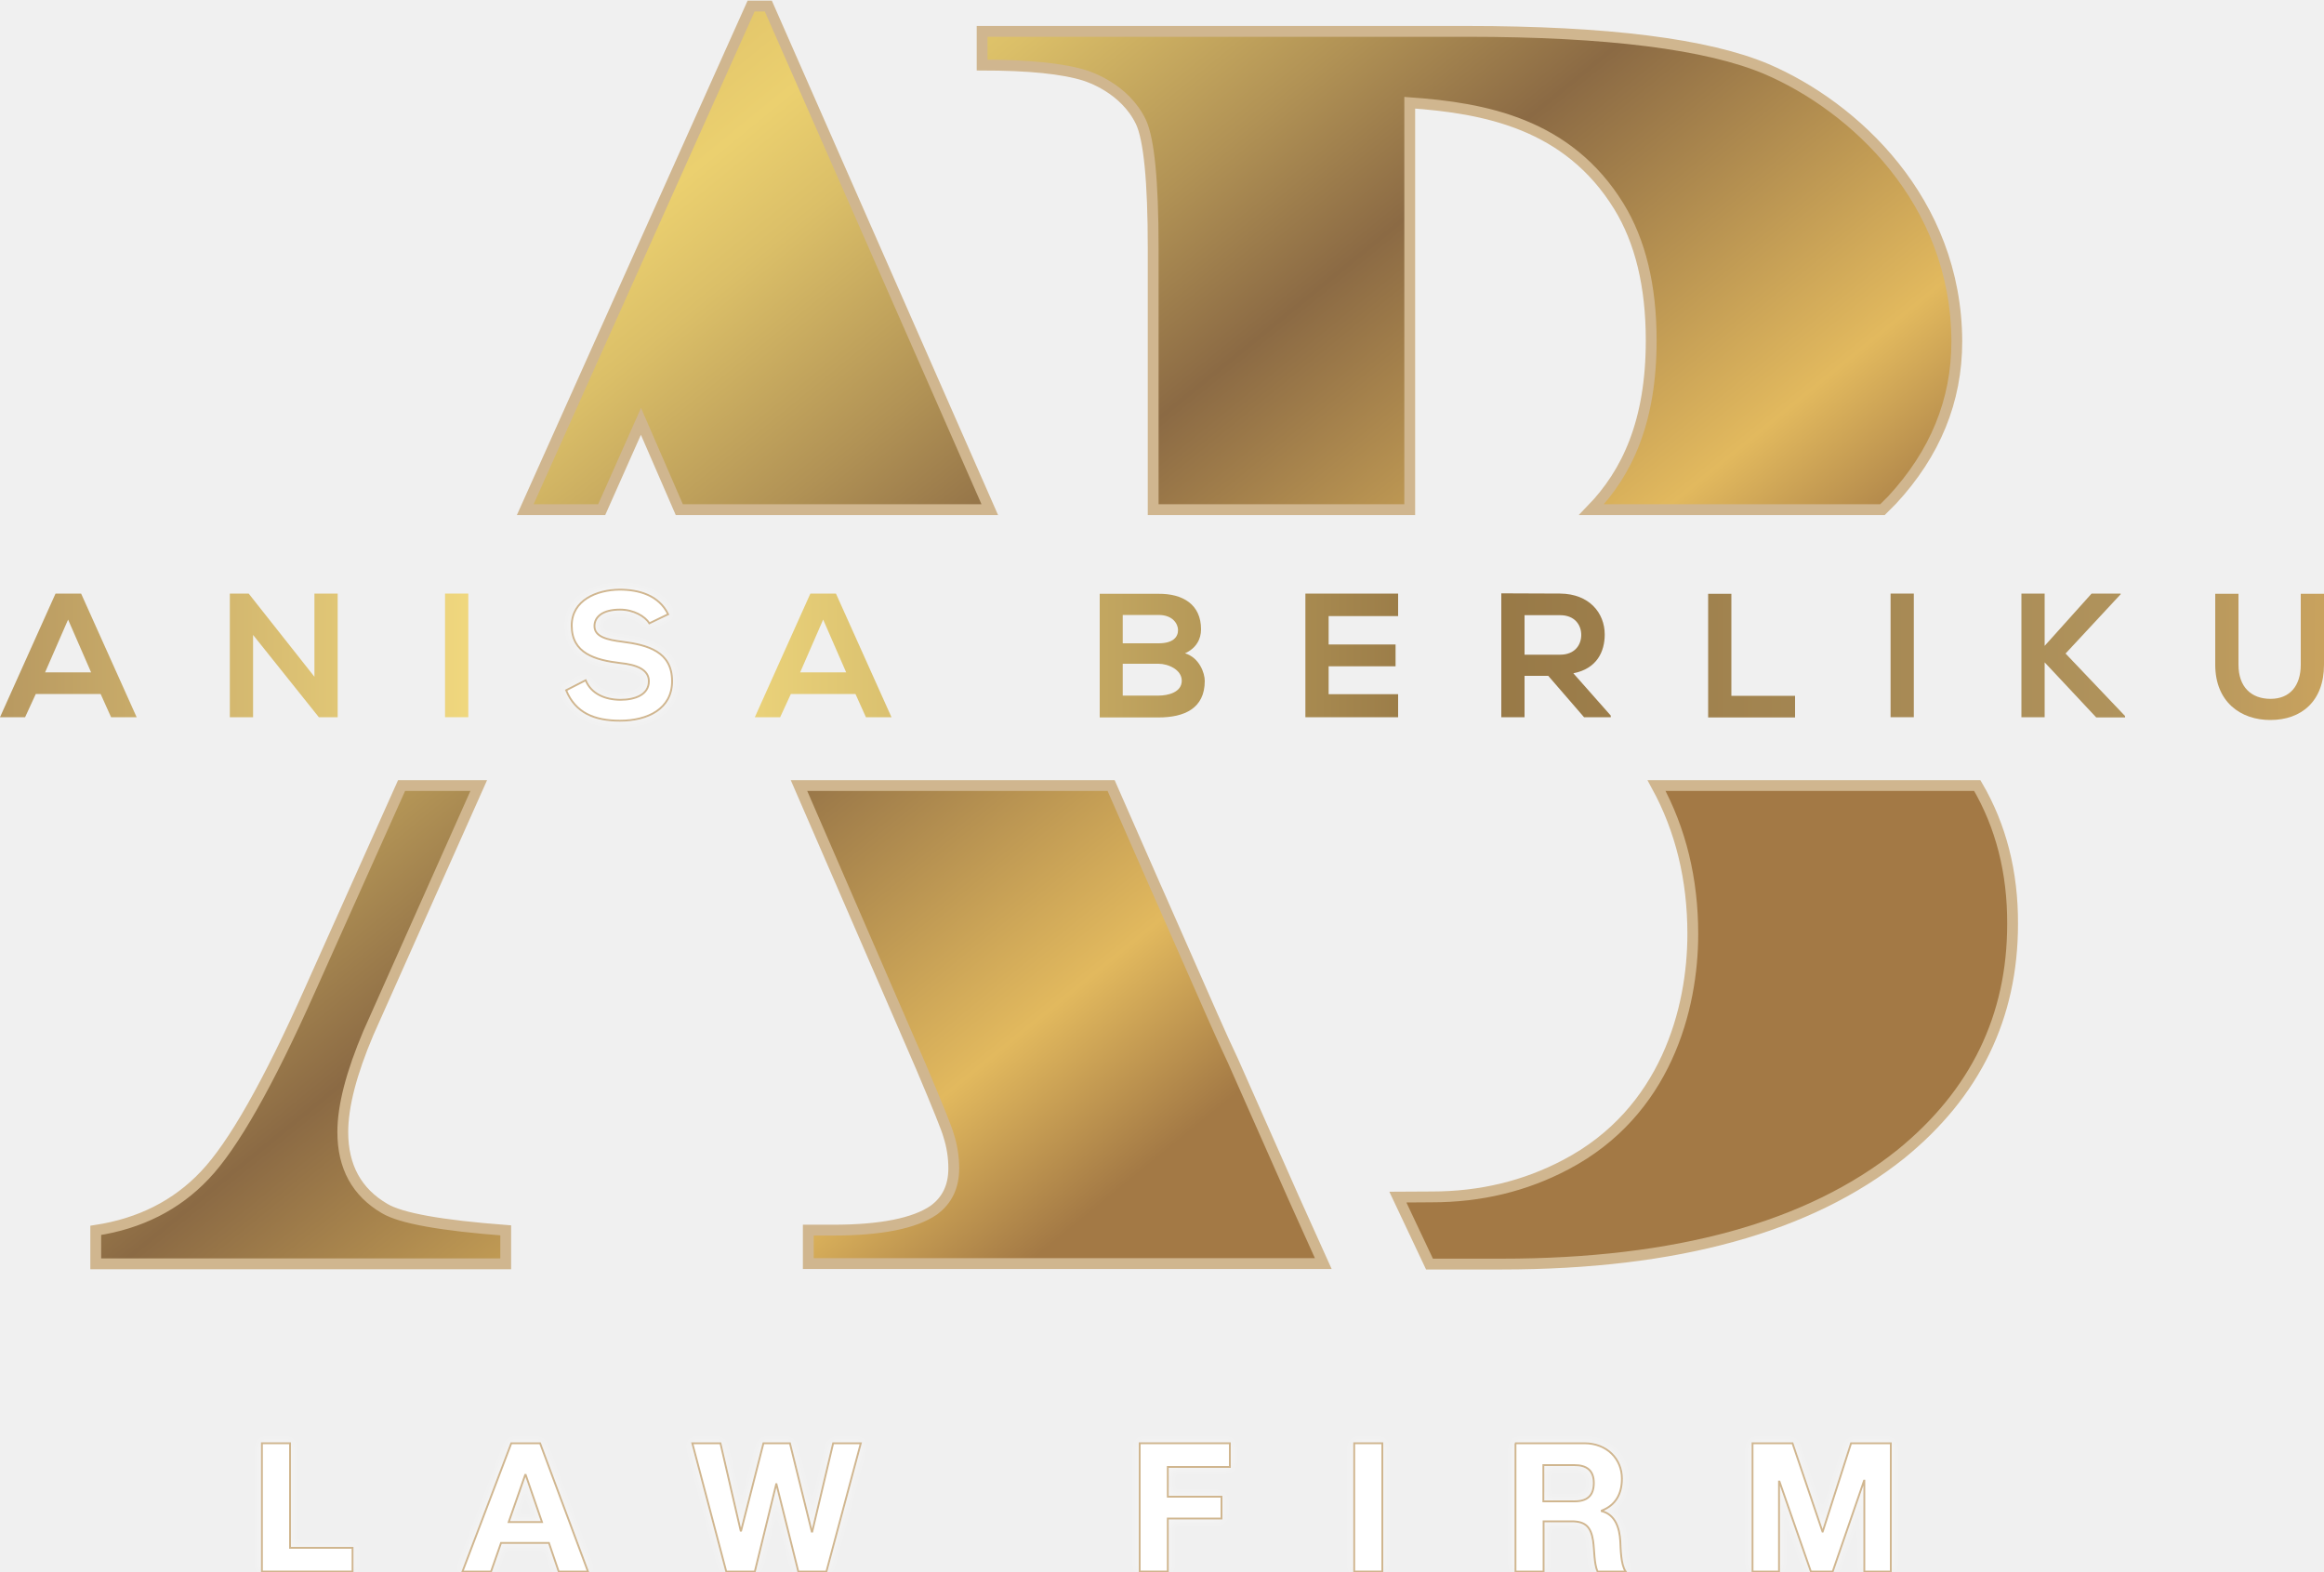
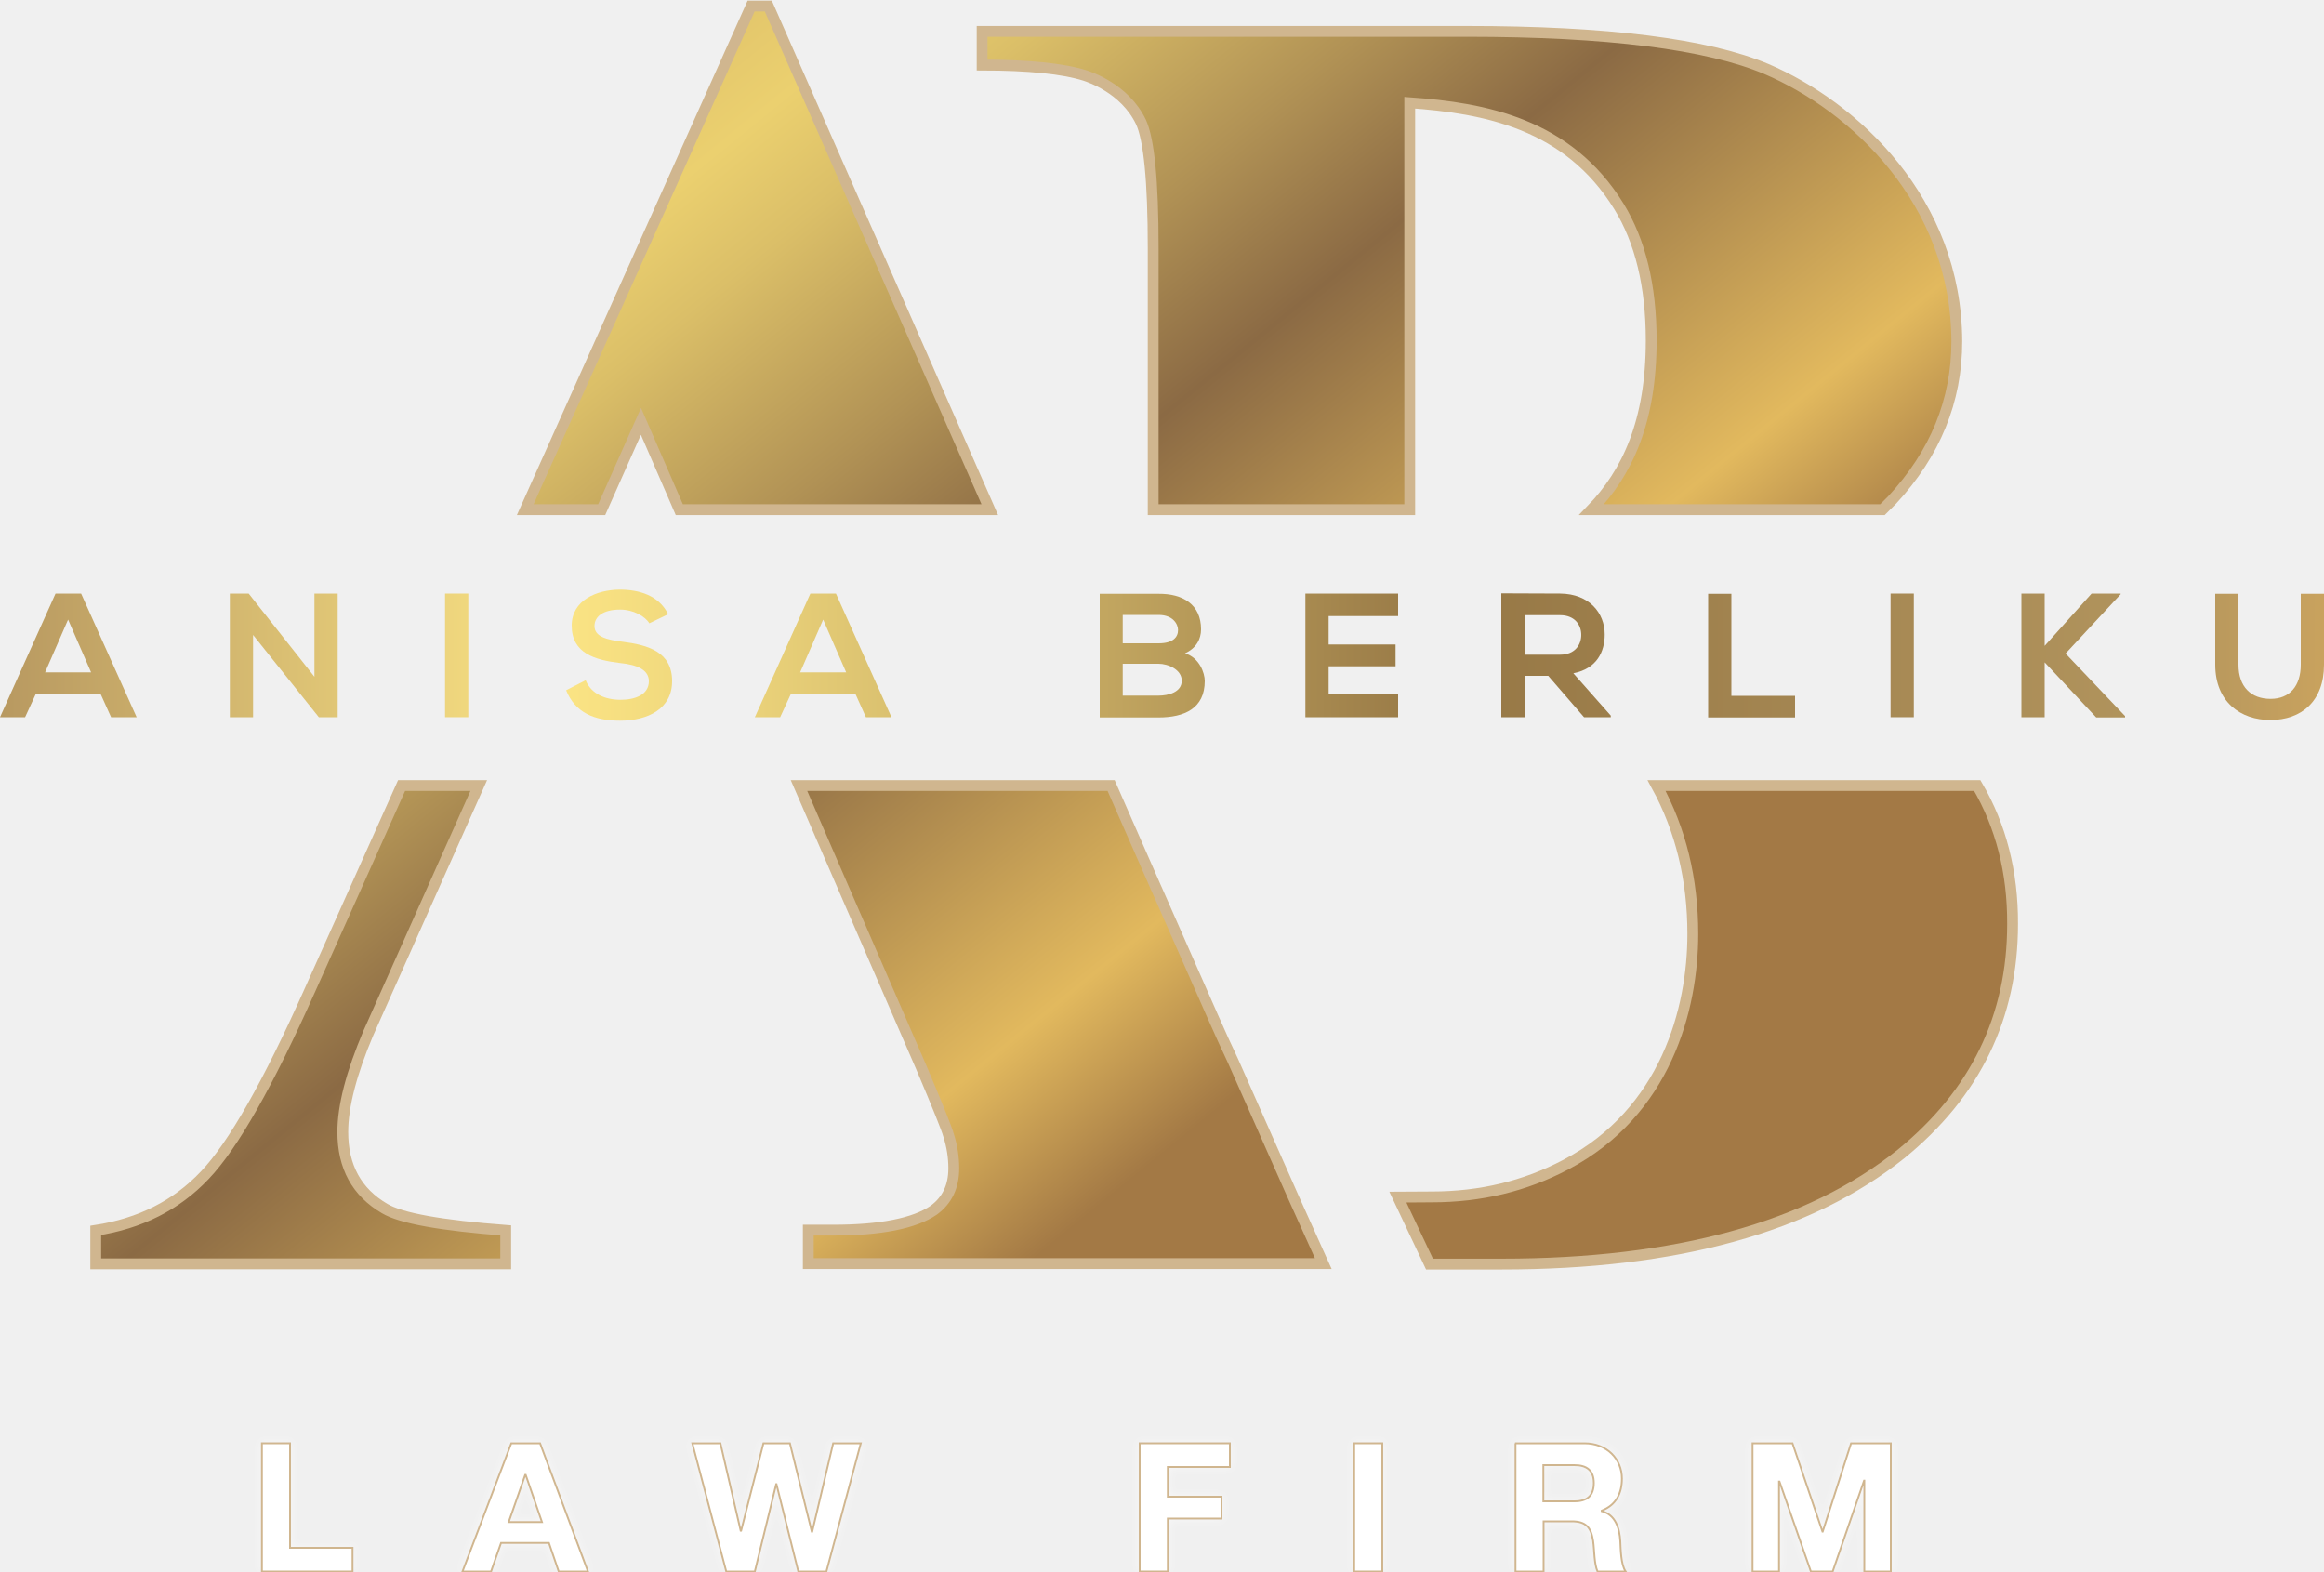
<svg xmlns="http://www.w3.org/2000/svg" version="1.1" id="Layer_1" x="0px" y="0px" viewBox="0 0 1000 676.2" style="enable-background:new 0 0 1000 676.2;" xml:space="preserve">
  <style type="text/css">
	.st0{fill:#FFFFFF;stroke:#D0B68F;stroke-width:0.8;stroke-miterlimit:10;filter:drop-shadow(0 0 2px rgba(255,255,255,0.5));}
	.st1{fill:url(#SVGID_1_);}
	.st2{fill:url(#SVGID_00000144329721190833340390000017139181283927773846_);}
	.st3{fill:url(#SVGID_00000106131502073630655330000000566571775418878601_);}
	.st4{fill:url(#SVGID_00000137093627236642427480000014813491880884635554_);}
	.st5{fill:url(#SVGID_00000039835633635411588700000013103837223661276809_);}
	.st6{fill:url(#SVGID_00000025414800855279428330000011912988322465315248_);}
	.st7{fill:url(#SVGID_00000106869117596671319430000000983730114730534581_);}
	.st8{fill:url(#SVGID_00000019654308607984771960000002437354563436754582_);}
	.st9{fill:url(#SVGID_00000132774191299908825980000007534230690677897098_);}
	.st10{fill:url(#SVGID_00000021806625504521833310000011950907317976926390_);}
	.st11{fill:url(#SVGID_00000000942569017279167980000003533112887190757791_);}
	.st12{fill:url(#SVGID_00000050643506672705515260000009530065980765489282_);}
	
		.st13{fill:url(#SVGID_00000111900771660470463130000012059333170734943672_);stroke:#D0B68F;stroke-width:4.657;stroke-miterlimit:10;}
	
		.st14{fill:url(#SVGID_00000009591989113052358470000012432053528459020439_);stroke:#D0B68F;stroke-width:4.657;stroke-miterlimit:10;}
</style>
  <g id="Logo_x5F_">
    <g>
      <path class="st0" d="M112.7,621h12.1v45h26.9v10.2h-39V621z" />
      <path class="st0" d="M220,621h12.4l20.6,55.2h-12.6l-4.2-12.3h-20.6l-4.3,12.3h-12.3L220,621z M218.9,654.9h14.3l-7-20.3h-0.2    L218.9,654.9z" />
      <path class="st0" d="M355.6,676.2h-12.1l-9.4-37.6H334l-9.2,37.6h-12.3L297.9,621H310l8.7,37.6h0.2l9.6-37.6h11.4l9.4,38h0.2l9-38    h11.9L355.6,676.2z" />
      <path class="st0" d="M490.4,621h38.8v10.2h-26.7V644h23.1v9.4h-23.1v22.8h-12.1V621z" />
      <path class="st0" d="M582.7,621h12.1v55.2h-12.1V621z" />
      <path class="st0" d="M651.9,621h29.8c9.9,0,16.2,6.9,16.2,15.2c0,6.5-2.6,11.4-8.7,13.8v0.2c5.9,1.5,7.7,7.4,8,12.9    c0.2,3.5,0.2,10,2.3,13.1h-12.1c-1.5-3.5-1.3-8.8-1.9-13.2c-0.9-5.8-3.1-8.4-9.2-8.4h-12.1v21.6h-12.1V621z M664.1,646h13.3    c5.4,0,8.4-2.3,8.4-7.9c0-5.3-2.9-7.7-8.4-7.7h-13.3V646z" />
      <path class="st0" d="M754.2,621h17.1l12.9,38h0.1l12.2-38h17.1v55.2h-11.4v-39.1h-0.1l-13.5,39.1h-9.4l-13.5-38.7h-0.2v38.7h-11.4    V621z" />
    </g>
    <g id="Symbol">
      <g id="Name">
        <linearGradient id="SVGID_1_" gradientUnits="userSpaceOnUse" x1="-37.798" y1="282.006" x2="1067.419" y2="282.006">
          <stop offset="5.618000e-03" style="stop-color:#AF8F5C" />
          <stop offset="0.253" style="stop-color:#FBE484" />
          <stop offset="0.324" style="stop-color:#EBD37A" />
          <stop offset="0.464" style="stop-color:#C2A660" />
          <stop offset="0.596" style="stop-color:#967745" />
          <stop offset="0.871" style="stop-color:#B1945D" />
          <stop offset="1" style="stop-color:#DEAF5F" />
        </linearGradient>
        <path class="st1" d="M43.3,298.6H15.4l-4.6,10H0l23.9-53.2h11l23.9,53.2h-11L43.3,298.6z M29.3,266.6l-9.9,22.7h19.8L29.3,266.6z     " />
        <linearGradient id="SVGID_00000152225936442698718310000008369479672488792226_" gradientUnits="userSpaceOnUse" x1="-37.798" y1="282.006" x2="1067.419" y2="282.006">
          <stop offset="5.618000e-03" style="stop-color:#AF8F5C" />
          <stop offset="0.253" style="stop-color:#FBE484" />
          <stop offset="0.324" style="stop-color:#EBD37A" />
          <stop offset="0.464" style="stop-color:#C2A660" />
          <stop offset="0.596" style="stop-color:#967745" />
          <stop offset="0.871" style="stop-color:#B1945D" />
          <stop offset="1" style="stop-color:#DEAF5F" />
        </linearGradient>
        <path style="fill:url(#SVGID_00000152225936442698718310000008369479672488792226_);" d="M135.3,291.2v-35.8h10v53.2h-8.1     l-28.3-35.4v35.4h-10v-53.2h8.1L135.3,291.2z" />
        <linearGradient id="SVGID_00000172433445553519569210000017886982145783118256_" gradientUnits="userSpaceOnUse" x1="-37.798" y1="282.006" x2="1067.419" y2="282.006">
          <stop offset="5.618000e-03" style="stop-color:#AF8F5C" />
          <stop offset="0.253" style="stop-color:#FBE484" />
          <stop offset="0.324" style="stop-color:#EBD37A" />
          <stop offset="0.464" style="stop-color:#C2A660" />
          <stop offset="0.596" style="stop-color:#967745" />
          <stop offset="0.871" style="stop-color:#B1945D" />
          <stop offset="1" style="stop-color:#DEAF5F" />
        </linearGradient>
        <path style="fill:url(#SVGID_00000172433445553519569210000017886982145783118256_);" d="M191.5,308.6v-53.2h10v53.2H191.5z" />
        <linearGradient id="SVGID_00000080176059263427636180000008988516438017337223_" gradientUnits="userSpaceOnUse" x1="-37.798" y1="281.777" x2="1067.419" y2="281.777">
          <stop offset="5.618000e-03" style="stop-color:#AF8F5C" />
          <stop offset="0.253" style="stop-color:#FBE484" />
          <stop offset="0.324" style="stop-color:#EBD37A" />
          <stop offset="0.464" style="stop-color:#C2A660" />
          <stop offset="0.596" style="stop-color:#967745" />
          <stop offset="0.871" style="stop-color:#B1945D" />
          <stop offset="1" style="stop-color:#DEAF5F" />
        </linearGradient>
-         <path style="fill:#FFFFFF;stroke:#D0B68F;stroke-width:0.8;stroke-miterlimit:10;filter:drop-shadow(0 0 2px rgba(255,255,255,0.5));" d="M279.4,268.2c-1.8-3-6.8-5.9-12.6-5.9     c-7.5,0-11,3.1-11,7.1c0,4.6,5.5,5.9,11.9,6.7c11.1,1.4,21.5,4.3,21.5,17c0,11.9-10.5,17-22.4,17c-10.9,0-19.2-3.3-23.2-13.1     l8.4-4.3c2.4,5.9,8.5,8.4,15,8.4c6.3,0,12.2-2.2,12.2-8c0-5-5.3-7.1-12.3-7.8c-10.9-1.3-20.9-4.2-20.9-16.1     c0-11,10.8-15.4,20.6-15.5c8.3,0,16.9,2.4,20.9,10.6L279.4,268.2z" />
+         <path style="fill:url(#SVGID_00000080176059263427636180000008988516438017337223_);" d="M279.4,268.2c-1.8-3-6.8-5.9-12.6-5.9     c-7.5,0-11,3.1-11,7.1c0,4.6,5.5,5.9,11.9,6.7c11.1,1.4,21.5,4.3,21.5,17c0,11.9-10.5,17-22.4,17c-10.9,0-19.2-3.3-23.2-13.1     l8.4-4.3c2.4,5.9,8.5,8.4,15,8.4c6.3,0,12.2-2.2,12.2-8c0-5-5.3-7.1-12.3-7.8c-10.9-1.3-20.9-4.2-20.9-16.1     c0-11,10.8-15.4,20.6-15.5c8.3,0,16.9,2.4,20.9,10.6L279.4,268.2z" />
        <linearGradient id="SVGID_00000150815661992430627840000008903418082574375867_" gradientUnits="userSpaceOnUse" x1="-37.798" y1="282.006" x2="1067.419" y2="282.006">
          <stop offset="5.618000e-03" style="stop-color:#AF8F5C" />
          <stop offset="0.253" style="stop-color:#FBE484" />
          <stop offset="0.324" style="stop-color:#EBD37A" />
          <stop offset="0.464" style="stop-color:#C2A660" />
          <stop offset="0.596" style="stop-color:#967745" />
          <stop offset="0.871" style="stop-color:#B1945D" />
          <stop offset="1" style="stop-color:#DEAF5F" />
        </linearGradient>
        <path style="fill:url(#SVGID_00000150815661992430627840000008903418082574375867_);" d="M368.1,298.6h-27.8l-4.6,10h-10.9     l23.9-53.2h11l23.9,53.2h-11L368.1,298.6z M354.2,266.6l-9.9,22.7h19.8L354.2,266.6z" />
        <linearGradient id="SVGID_00000121239997690127073150000004226679616609363590_" gradientUnits="userSpaceOnUse" x1="-37.798" y1="282.006" x2="1067.419" y2="282.006">
          <stop offset="5.618000e-03" style="stop-color:#AF8F5C" />
          <stop offset="0.253" style="stop-color:#FBE484" />
          <stop offset="0.324" style="stop-color:#EBD37A" />
          <stop offset="0.464" style="stop-color:#C2A660" />
          <stop offset="0.596" style="stop-color:#967745" />
          <stop offset="0.871" style="stop-color:#B1945D" />
          <stop offset="1" style="stop-color:#DEAF5F" />
        </linearGradient>
        <path style="fill:url(#SVGID_00000121239997690127073150000004226679616609363590_);" d="M516.8,270.8c0,4.1-2,8.1-6.9,10.3     c6.2,1.9,8.5,8.5,8.5,11.9c0,11.9-8.9,15.7-19.9,15.7c-8.4,0-16.8,0-25.3,0v-53.2c8.4,0,16.8,0,25.3,0     C509,255.4,516.8,260.1,516.8,270.8z M483.1,276.8h15.4c6.3,0,8.4-2.7,8.4-5.7c0-2.4-2-6.5-8.4-6.5h-15.4V276.8z M483.1,299.3     h15.4c4.1,0,10-1.4,10-6.4c0-4.8-5.9-7.3-10-7.3h-15.4V299.3z" />
        <linearGradient id="SVGID_00000181086796484400275260000015802406093407955884_" gradientUnits="userSpaceOnUse" x1="-37.798" y1="282.006" x2="1067.419" y2="282.006">
          <stop offset="5.618000e-03" style="stop-color:#AF8F5C" />
          <stop offset="0.253" style="stop-color:#FBE484" />
          <stop offset="0.324" style="stop-color:#EBD37A" />
          <stop offset="0.464" style="stop-color:#C2A660" />
          <stop offset="0.596" style="stop-color:#967745" />
          <stop offset="0.871" style="stop-color:#B1945D" />
          <stop offset="1" style="stop-color:#DEAF5F" />
        </linearGradient>
        <path style="fill:url(#SVGID_00000181086796484400275260000015802406093407955884_);" d="M601.6,308.6h-39.9     c0-17.7,0-35.5,0-53.2h39.9v9.7h-29.9v12.2h28.8v9.4h-28.8v12h29.9V308.6z" />
        <linearGradient id="SVGID_00000165946599696710920620000014663511989399516856_" gradientUnits="userSpaceOnUse" x1="-37.798" y1="281.966" x2="1067.419" y2="281.966">
          <stop offset="5.618000e-03" style="stop-color:#AF8F5C" />
          <stop offset="0.253" style="stop-color:#FBE484" />
          <stop offset="0.324" style="stop-color:#EBD37A" />
          <stop offset="0.464" style="stop-color:#C2A660" />
          <stop offset="0.596" style="stop-color:#967745" />
          <stop offset="0.871" style="stop-color:#B1945D" />
          <stop offset="1" style="stop-color:#DEAF5F" />
        </linearGradient>
        <path style="fill:url(#SVGID_00000165946599696710920620000014663511989399516856_);" d="M693.1,308.6h-11.5l-15.4-17.8H656v17.8     h-10v-53.3c8.4,0,16.9,0.1,25.3,0.1c12.6,0.1,19.2,8.4,19.2,17.6c0,7.3-3.3,14.7-13.5,16.7l16.1,18.2V308.6z M656,264.7v17h15.3     c6.4,0,9.1-4.3,9.1-8.5c0-4.3-2.8-8.5-9.1-8.5H656z" />
        <linearGradient id="SVGID_00000126291916125279646160000015491539295614021301_" gradientUnits="userSpaceOnUse" x1="-37.798" y1="282.006" x2="1067.419" y2="282.006">
          <stop offset="5.618000e-03" style="stop-color:#AF8F5C" />
          <stop offset="0.253" style="stop-color:#FBE484" />
          <stop offset="0.324" style="stop-color:#EBD37A" />
          <stop offset="0.464" style="stop-color:#C2A660" />
          <stop offset="0.596" style="stop-color:#967745" />
          <stop offset="0.871" style="stop-color:#B1945D" />
          <stop offset="1" style="stop-color:#DEAF5F" />
        </linearGradient>
        <path style="fill:url(#SVGID_00000126291916125279646160000015491539295614021301_);" d="M745,255.4v44h27.4v9.3h-37.4v-53.2H745     z" />
        <linearGradient id="SVGID_00000059303522873890126500000016199556527740356782_" gradientUnits="userSpaceOnUse" x1="-37.798" y1="282.006" x2="1067.419" y2="282.006">
          <stop offset="5.618000e-03" style="stop-color:#AF8F5C" />
          <stop offset="0.253" style="stop-color:#FBE484" />
          <stop offset="0.324" style="stop-color:#EBD37A" />
          <stop offset="0.464" style="stop-color:#C2A660" />
          <stop offset="0.596" style="stop-color:#967745" />
          <stop offset="0.871" style="stop-color:#B1945D" />
          <stop offset="1" style="stop-color:#DEAF5F" />
        </linearGradient>
        <path style="fill:url(#SVGID_00000059303522873890126500000016199556527740356782_);" d="M813.5,308.6v-53.2h10v53.2H813.5z" />
        <linearGradient id="SVGID_00000048490095554215563580000013380256807233742997_" gradientUnits="userSpaceOnUse" x1="-37.798" y1="282.006" x2="1067.419" y2="282.006">
          <stop offset="5.618000e-03" style="stop-color:#AF8F5C" />
          <stop offset="0.253" style="stop-color:#FBE484" />
          <stop offset="0.324" style="stop-color:#EBD37A" />
          <stop offset="0.464" style="stop-color:#C2A660" />
          <stop offset="0.596" style="stop-color:#967745" />
          <stop offset="0.871" style="stop-color:#B1945D" />
          <stop offset="1" style="stop-color:#DEAF5F" />
        </linearGradient>
        <path style="fill:url(#SVGID_00000048490095554215563580000013380256807233742997_);" d="M912.5,255.7l-23.7,25.5l25.6,26.9v0.6     h-12.4L879.8,285v23.6h-10v-53.2h10v22.5l20.2-22.5h12.5V255.7z" />
        <linearGradient id="SVGID_00000105428671780230822360000014072239261649057420_" gradientUnits="userSpaceOnUse" x1="-37.798" y1="282.613" x2="1067.419" y2="282.613">
          <stop offset="5.618000e-03" style="stop-color:#AF8F5C" />
          <stop offset="0.253" style="stop-color:#FBE484" />
          <stop offset="0.324" style="stop-color:#EBD37A" />
          <stop offset="0.464" style="stop-color:#C2A660" />
          <stop offset="0.596" style="stop-color:#967745" />
          <stop offset="0.871" style="stop-color:#B1945D" />
          <stop offset="1" style="stop-color:#DEAF5F" />
        </linearGradient>
        <path style="fill:url(#SVGID_00000105428671780230822360000014072239261649057420_);" d="M1000,255.5V286     c0,15.7-9.7,23.8-23.1,23.8c-12.8,0-23.7-7.8-23.7-23.8v-30.5h10V286c0,9.6,5.5,14.7,13.8,14.7c8.3,0,13-5.6,13-14.7v-30.5H1000z     " />
      </g>
      <g id="S1">
        <linearGradient id="SVGID_00000004545895480839335880000007596358220221528975_" gradientUnits="userSpaceOnUse" x1="35.361" y1="88.347" x2="420.505" y2="561.437">
          <stop offset="5.618000e-03" style="stop-color:#CDAB61" />
          <stop offset="0.253" style="stop-color:#EBD06F" />
          <stop offset="0.328" style="stop-color:#DBBF68" />
          <stop offset="0.476" style="stop-color:#B19255" />
          <stop offset="0.596" style="stop-color:#8B6A44" />
          <stop offset="0.871" style="stop-color:#E2B95E" />
          <stop offset="1" style="stop-color:#A37945" />
        </linearGradient>
        <path style="fill:url(#SVGID_00000004545895480839335880000007596358220221528975_);stroke:#D0B68F;stroke-width:4.657;stroke-miterlimit:10;" d="     M556.6,515.3l-26-58.7c-2.8-5.9-5.7-12.3-8.7-19.1l-24.1-54.7l-0.5-1.1L478.1,338H343.8l52.5,121c7.3,17.2,11.2,27,11.8,29.3     c1.6,4.9,2.3,9.8,2.3,14.4c0,7.9-2.9,13.8-8.6,18c-8.3,5.7-22.8,8.6-43.4,8.6h-10.6v14.4h221.6L556.6,515.3z M330.6,2.6h-7.4     L226,219.3h32.9l16.9-38l16.5,38h133.6L330.6,2.6z M165.5,520c-12-7-18-18-18-32.9c0-11.2,3.7-25.4,11-42.6L206,338h-33.2     l-39.3,87.7c-18,40.4-33.1,67.1-45.4,80c-12.2,12.9-27.9,20.8-46.9,23.7v14.4h176.4v-14.4C189.9,527.3,172.5,524.2,165.5,520z" />
        <linearGradient id="SVGID_00000176023766471012093040000012301516903672286370_" gradientUnits="userSpaceOnUse" x1="336.763" y1="-157.025" x2="721.907" y2="316.065">
          <stop offset="5.618000e-03" style="stop-color:#CDAB61" />
          <stop offset="0.253" style="stop-color:#EBD06F" />
          <stop offset="0.328" style="stop-color:#DBBF68" />
          <stop offset="0.476" style="stop-color:#B19255" />
          <stop offset="0.596" style="stop-color:#8B6A44" />
          <stop offset="0.871" style="stop-color:#E2B95E" />
          <stop offset="1" style="stop-color:#A37945" />
        </linearGradient>
        <path style="fill:url(#SVGID_00000176023766471012093040000012301516903672286370_);stroke:#D0B68F;stroke-width:4.657;stroke-miterlimit:10;" d="     M850.8,338h-138c10.4,19,15.6,40.3,15.6,63.9c0,32.2-11.6,76.6-54.6,99.2c-17.6,9.3-36.8,13.9-57.7,13.9     c-5.3,0-10.1,0.1-14.6,0.1l13.6,28.8h31.1c75.1,0,132.3-15.8,171.7-47.3c32.1-26.1,48.1-59.1,48.1-99     C866.1,375.3,861,355.4,850.8,338z M760.1,29.7C734.8,19,691.8,13.5,631,13.5H422.6V28c20,0,34.8,1.5,44.3,4.5     c1.5,0.5,17,5.4,24,19.9c3.5,7.4,5.3,25.5,5.3,54.2v112.7h110.4V44.2c32.2,2.3,68,8.9,90,44.6c9.2,15,13.9,34.2,13.9,57.7     c0,35-10.4,57-25.7,72.8h125.2c1.4-1.4,2.8-2.8,4.2-4.2c18.5-20,27.8-42.7,27.8-68.2C841.8,86.3,797.7,45.8,760.1,29.7z" />
      </g>
    </g>
  </g>
</svg>
